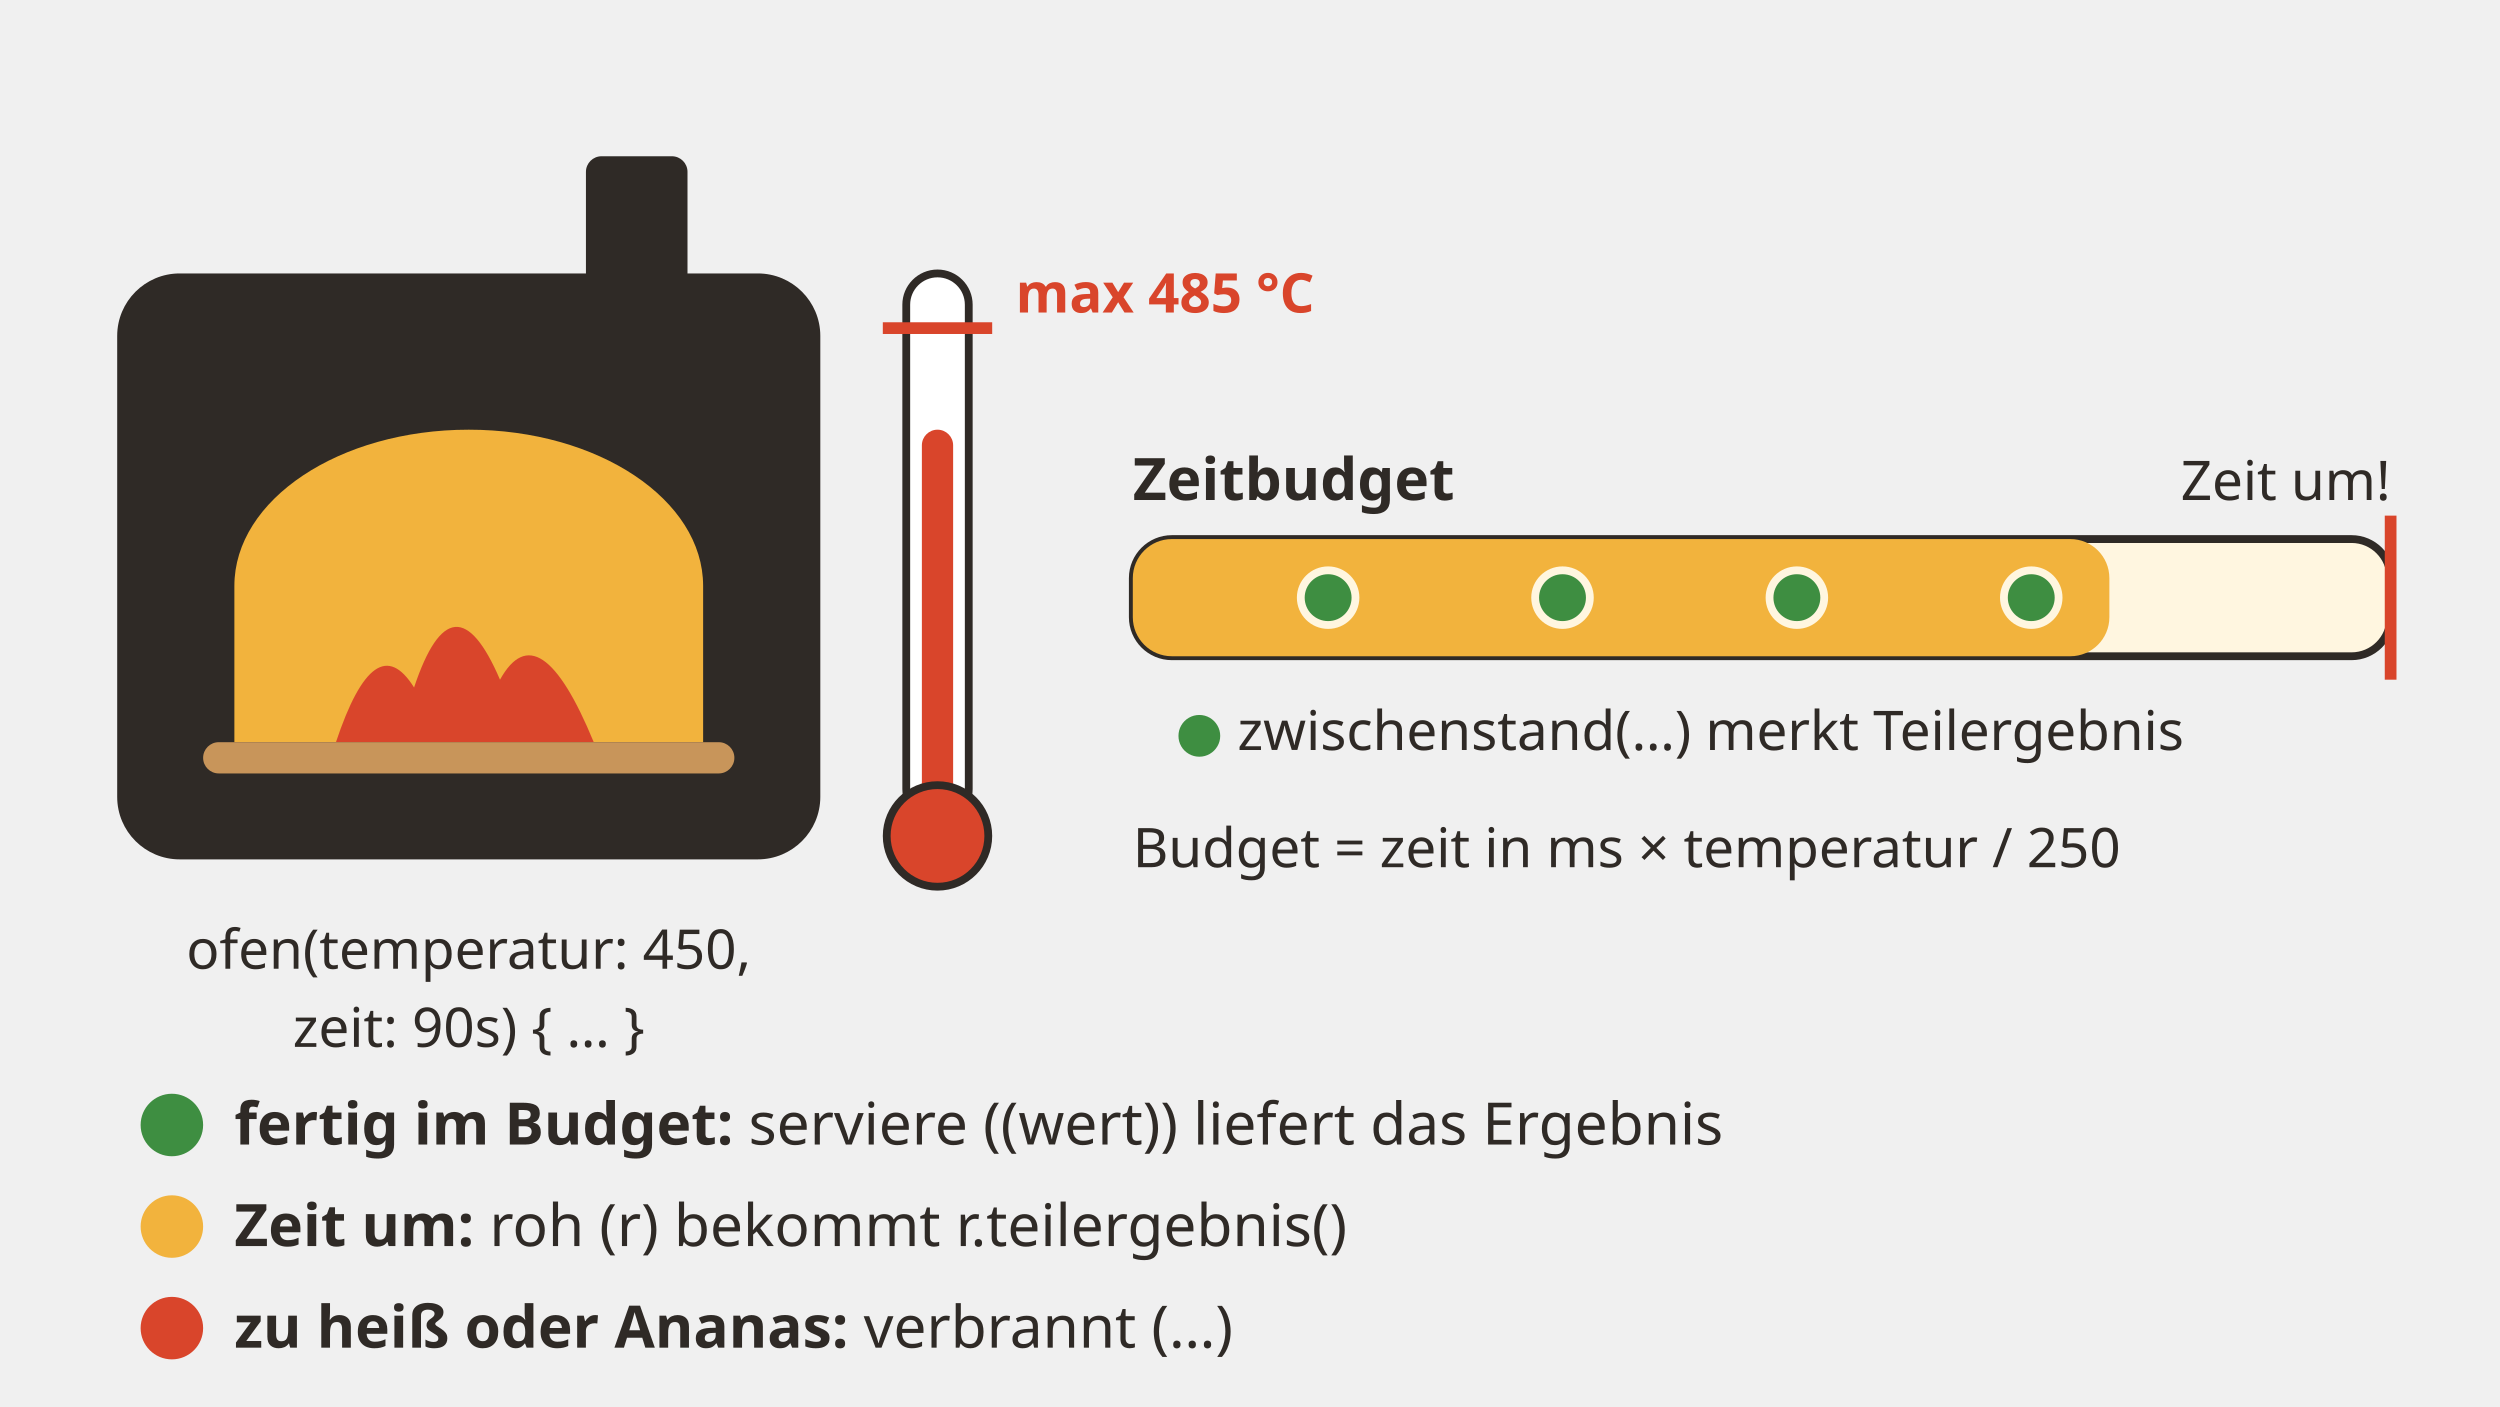
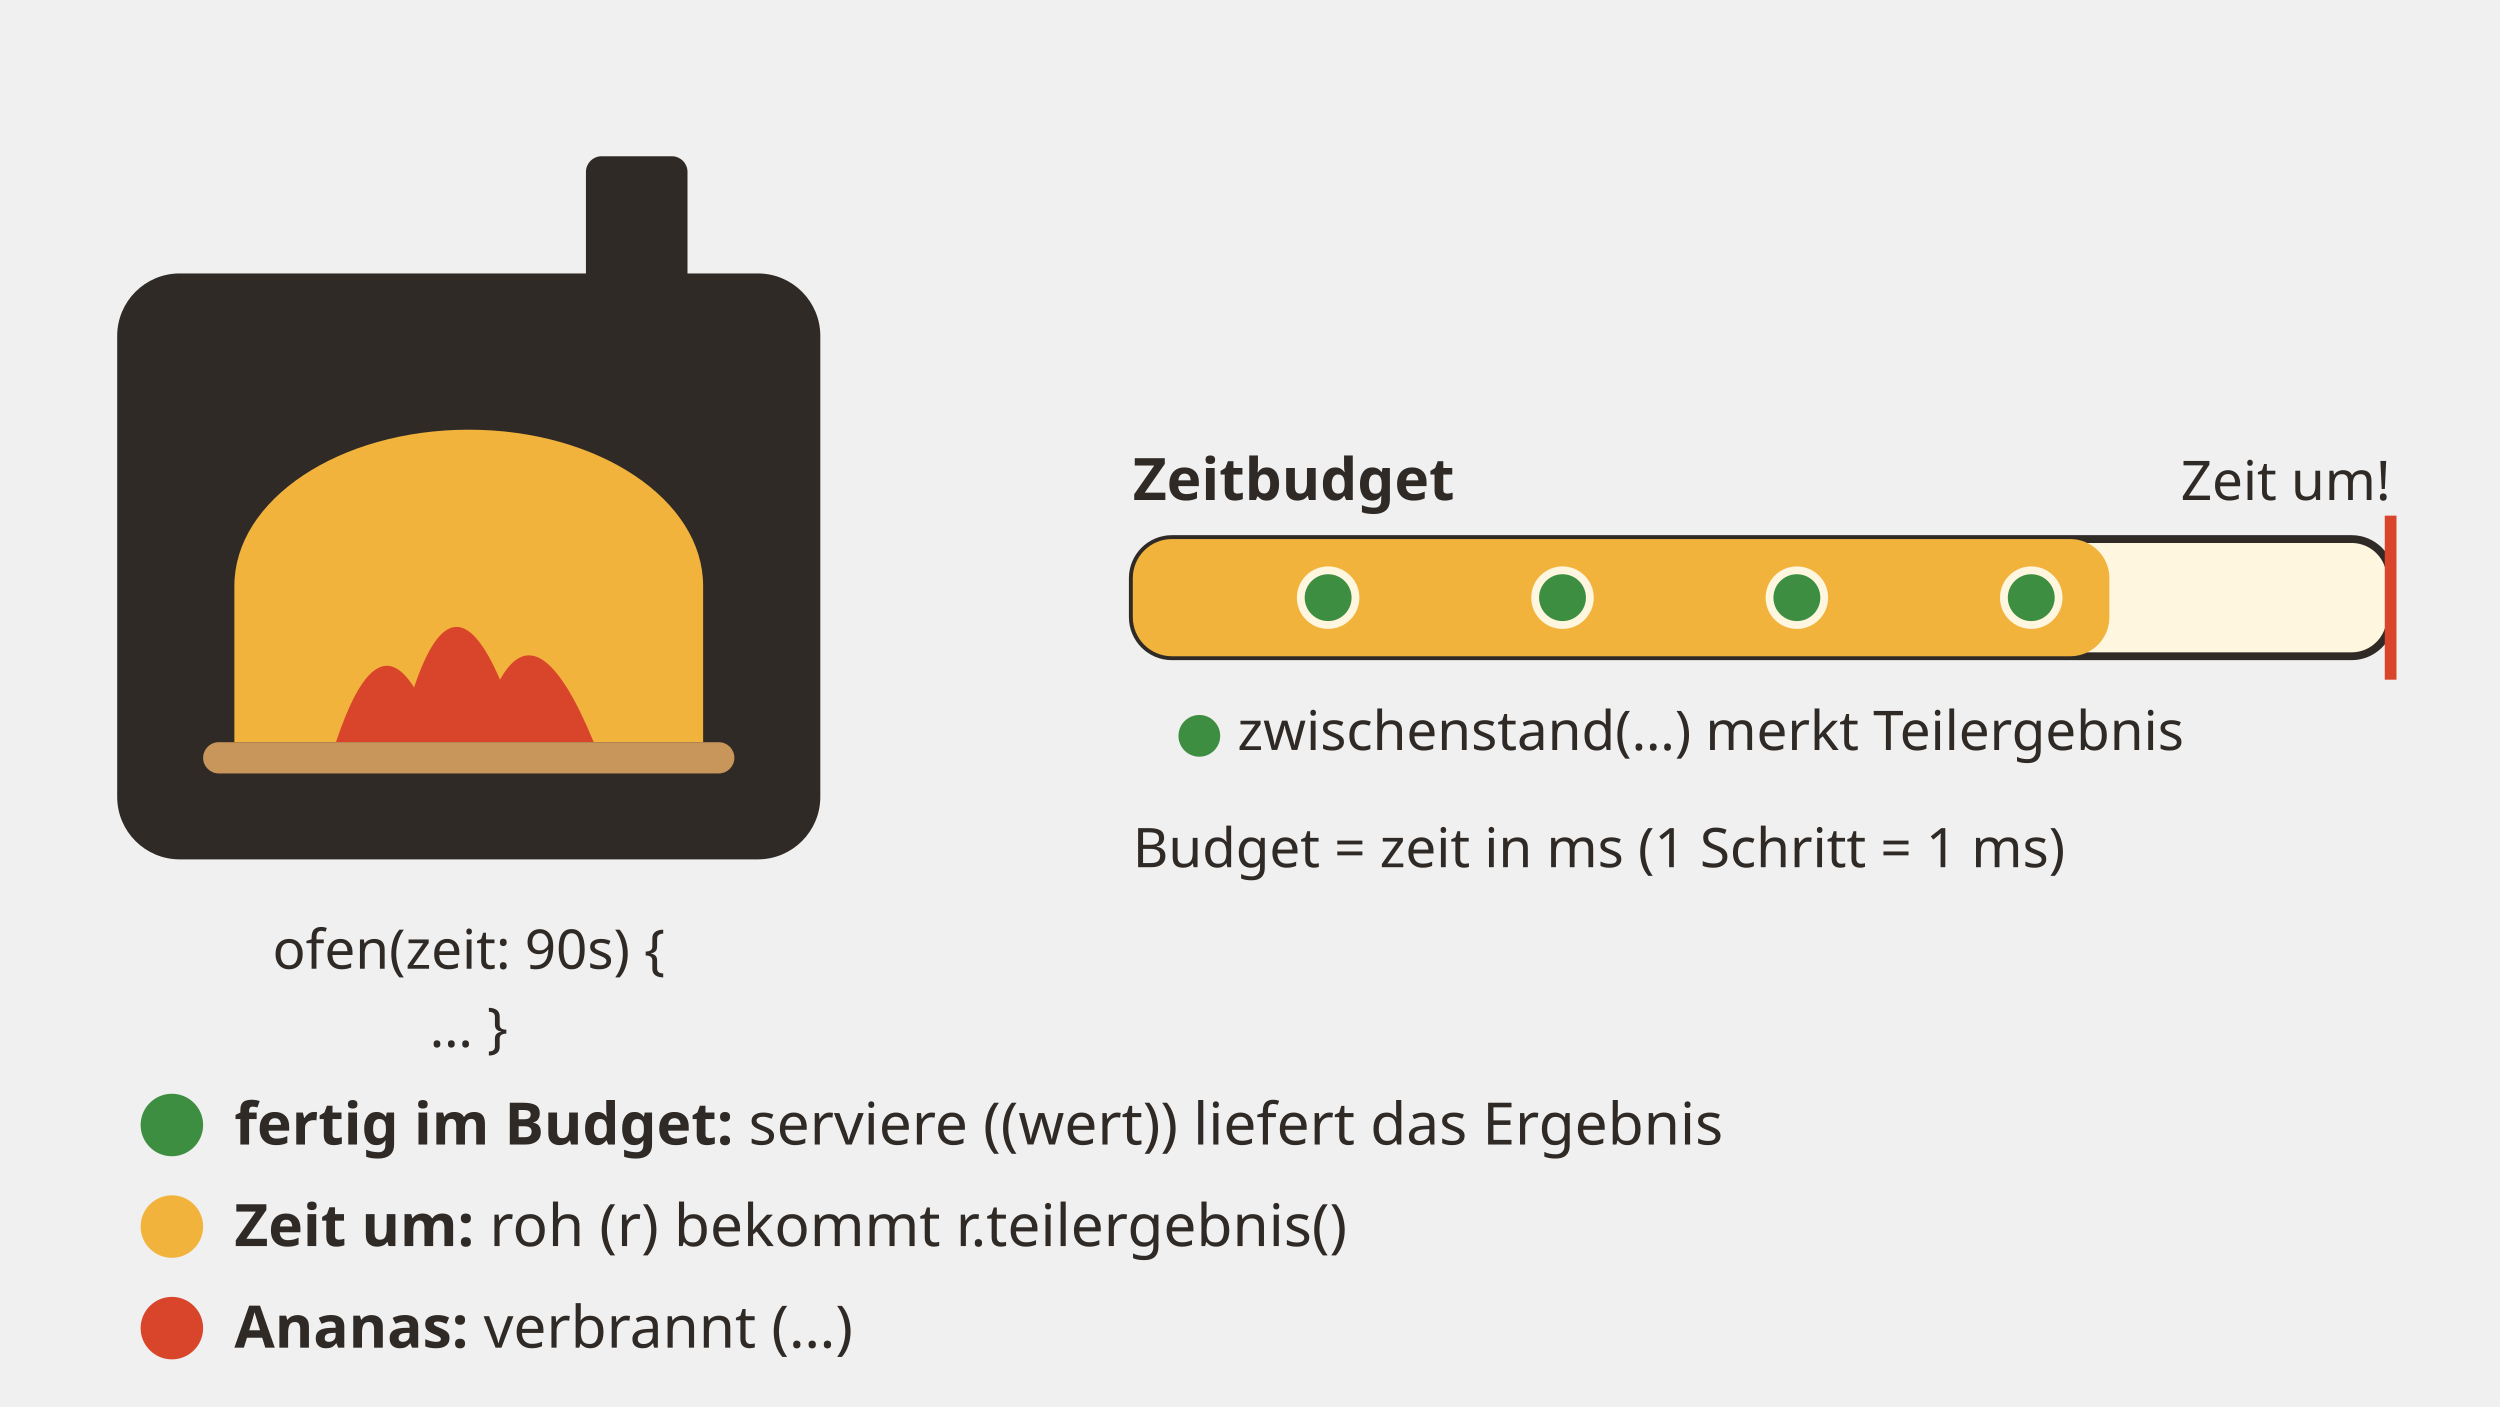
<svg xmlns="http://www.w3.org/2000/svg" viewBox="0 0 640 360" font-family="system-ui, sans-serif" role="img" aria-labelledby="t">
  <g fill="#2F2A26">
    <rect x="150" y="40" width="26" height="34" rx="4" fill="#2F2A26" />
    <rect x="30" y="70" width="180" height="150" rx="16" fill="#2F2A26" />
    <path d="M60 190 L60 150 A60 40 0 0 1 180 150 L180 190 Z" fill="#F2B33D" />
    <path d="M86 190 Q96 160 106 176 Q116 146 128 174 Q138 156 152 190 Z" fill="#D9452B" />
    <rect x="52" y="190" width="136" height="8" rx="4" fill="#C8955A" />
-     <text x="120" y="248" font-size="14" text-anchor="middle">ofen(temperatur: 450,</text>
-     <text x="120" y="268" font-size="14" text-anchor="middle">zeit: 90s) { … }</text>
-     <rect x="232" y="70" width="16" height="140" rx="8" fill="#FFFFFF" stroke="#2F2A26" stroke-width="2" />
-     <rect x="236" y="110" width="8" height="100" rx="4" fill="#D9452B" />
-     <circle cx="240" cy="214" r="13" fill="#D9452B" stroke="#2F2A26" stroke-width="2" />
-     <line x1="226" y1="84" x2="254" y2="84" stroke="#D9452B" stroke-width="3" />
-     <text x="260" y="80" font-size="14" font-weight="bold" fill="#D9452B">max 485 °C</text>
+     <text x="120" y="248" font-size="14" text-anchor="middle">ofen(zeit: 90s) {</text>
+     <text x="120" y="268" font-size="14" text-anchor="middle">… }</text>
    <text x="290" y="128" font-size="15" font-weight="bold">Zeitbudget</text>
    <text x="612" y="128" font-size="14" text-anchor="end">Zeit um!</text>
    <rect x="290" y="138" width="322" height="30" rx="10" fill="#FFF6E0" stroke="#2F2A26" stroke-width="2" />
    <rect x="290" y="138" width="250" height="30" rx="10" fill="#F2B33D" />
    <line x1="612" y1="132" x2="612" y2="174" stroke="#D9452B" stroke-width="3" />
    <g fill="#3E8E41" stroke="#FFF6E0" stroke-width="2">
      <circle cx="340" cy="153" r="7" />
      <circle cx="400" cy="153" r="7" />
      <circle cx="460" cy="153" r="7" />
      <circle cx="520" cy="153" r="7" />
    </g>
    <text x="430" y="192" font-size="14" text-anchor="middle">
      <tspan fill="#3E8E41" font-weight="bold">●</tspan> zwischenstand(…) merkt Teilergebnis</text>
-     <text x="290" y="222" font-size="14">Budget = zeit in ms × temperatur / 250</text>
+     <text x="290" y="222" font-size="14">Budget = zeit in ms (1 Schritt = 1 ms)</text>
    <circle cx="44" cy="288" r="8" fill="#3E8E41" />
    <text x="60" y="293" font-size="15">
      <tspan font-weight="bold">fertig im Budget:</tspan> serviere ((wert)) liefert das Ergebnis</text>
    <circle cx="44" cy="314" r="8" fill="#F2B33D" />
    <text x="60" y="319" font-size="15">
      <tspan font-weight="bold">Zeit um:</tspan> roh (r) bekommt r.teilergebnis()</text>
    <circle cx="44" cy="340" r="8" fill="#D9452B" />
    <text x="60" y="345" font-size="15">
-       <tspan font-weight="bold">zu heiß oder Ananas:</tspan> verbrannt (…)</text>
+       <tspan font-weight="bold">Ananas:</tspan> verbrannt (…)</text>
  </g>
</svg>
